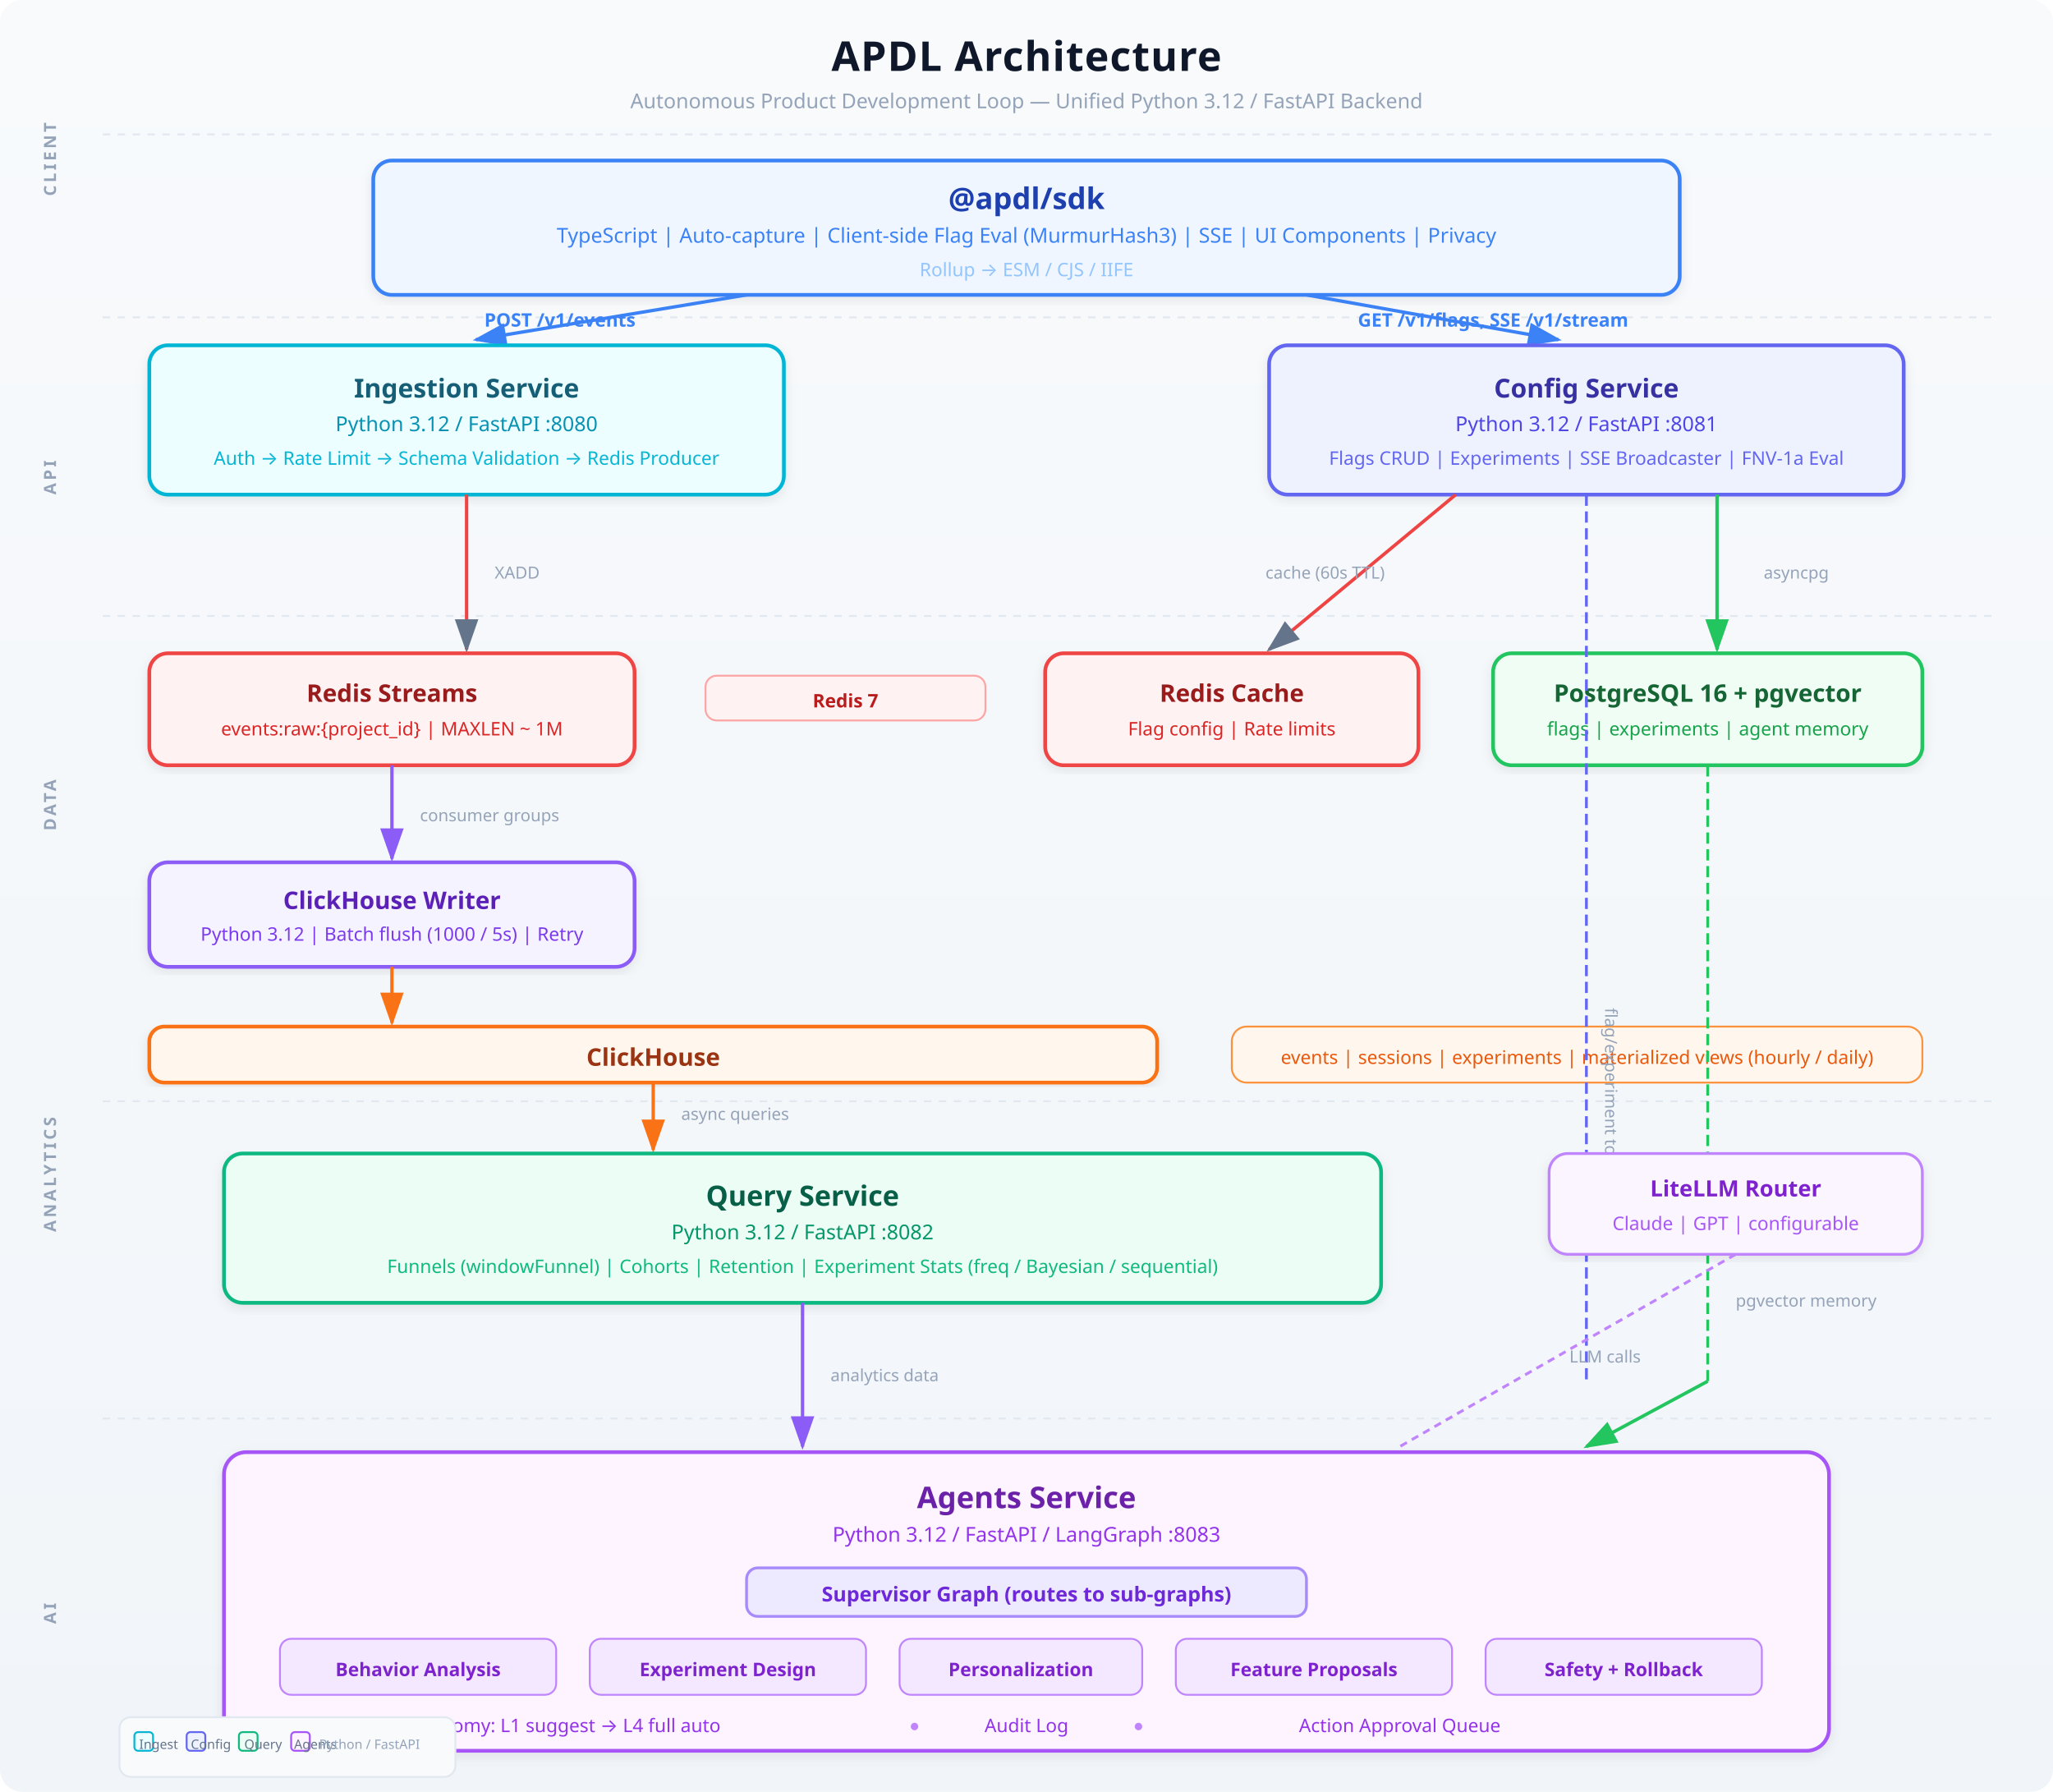
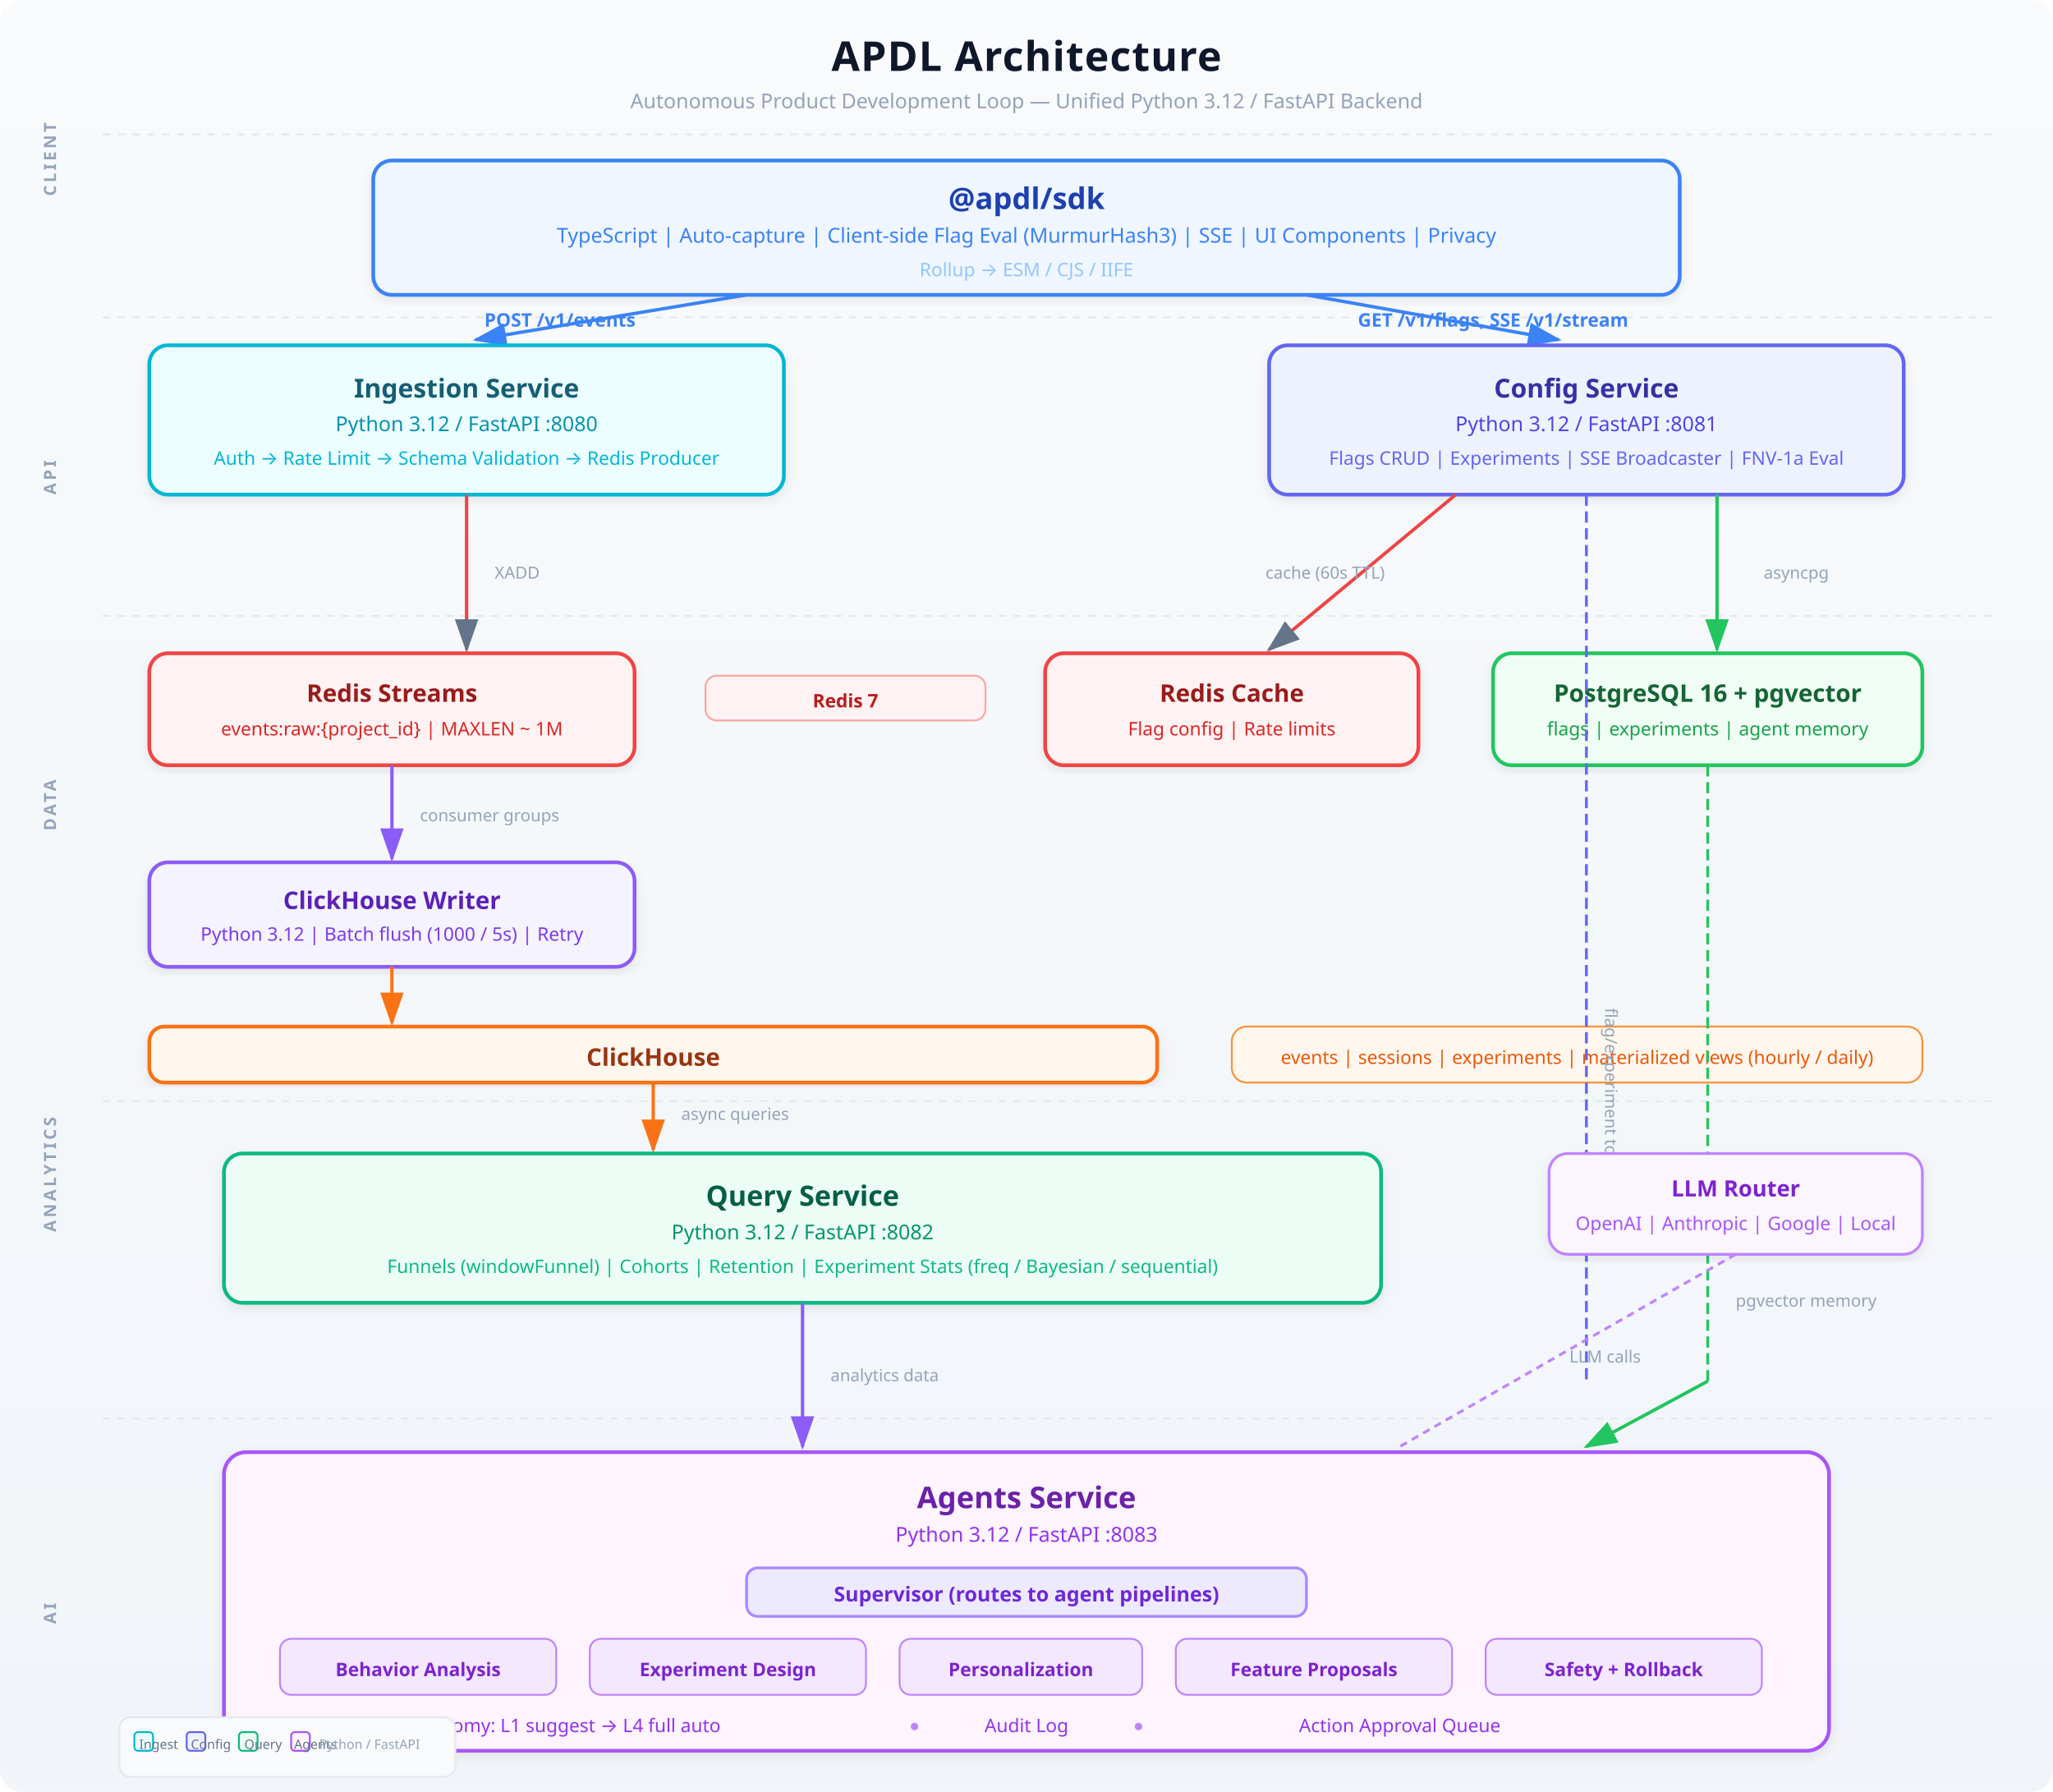
<svg xmlns="http://www.w3.org/2000/svg" viewBox="0 0 1100 960" font-family="'Segoe UI', system-ui, -apple-system, sans-serif">
  <defs>
    <marker id="arrow" markerWidth="10" markerHeight="7" refX="9" refY="3.5" orient="auto">
      <polygon points="0 0, 10 3.5, 0 7" fill="#64748b" />
    </marker>
    <marker id="arrow-blue" markerWidth="10" markerHeight="7" refX="9" refY="3.5" orient="auto">
      <polygon points="0 0, 10 3.5, 0 7" fill="#3b82f6" />
    </marker>
    <marker id="arrow-green" markerWidth="10" markerHeight="7" refX="9" refY="3.5" orient="auto">
      <polygon points="0 0, 10 3.5, 0 7" fill="#22c55e" />
    </marker>
    <marker id="arrow-purple" markerWidth="10" markerHeight="7" refX="9" refY="3.5" orient="auto">
      <polygon points="0 0, 10 3.5, 0 7" fill="#8b5cf6" />
    </marker>
    <marker id="arrow-orange" markerWidth="10" markerHeight="7" refX="9" refY="3.5" orient="auto">
      <polygon points="0 0, 10 3.5, 0 7" fill="#f97316" />
    </marker>
    <marker id="arrow-teal" markerWidth="10" markerHeight="7" refX="9" refY="3.5" orient="auto">
      <polygon points="0 0, 10 3.5, 0 7" fill="#0d9488" />
    </marker>
    <marker id="arrow-indigo" markerWidth="10" markerHeight="7" refX="9" refY="3.5" orient="auto">
      <polygon points="0 0, 10 3.5, 0 7" fill="#6366f1" />
    </marker>
    <filter id="shadow" x="-4%" y="-4%" width="108%" height="112%">
      <feDropShadow dx="0" dy="2" stdDeviation="3" flood-opacity="0.08" />
    </filter>
    <linearGradient id="bgGrad" x1="0" y1="0" x2="0" y2="1">
      <stop offset="0%" stop-color="#f8fafc" />
      <stop offset="100%" stop-color="#f1f5f9" />
    </linearGradient>
  </defs>
  <rect width="1100" height="960" fill="url(#bgGrad)" rx="12" />
  <text x="550" y="38" text-anchor="middle" font-size="22" font-weight="700" fill="#0f172a" letter-spacing="0.5">APDL Architecture</text>
  <text x="550" y="58" text-anchor="middle" font-size="11" fill="#94a3b8">Autonomous Product Development Loop  —  Unified Python 3.12 / FastAPI Backend</text>
  <text x="30" y="105" font-size="9" font-weight="700" fill="#94a3b8" letter-spacing="1.5" transform="rotate(-90, 30, 105)">CLIENT</text>
  <text x="30" y="265" font-size="9" font-weight="700" fill="#94a3b8" letter-spacing="1.5" transform="rotate(-90, 30, 265)">API</text>
  <text x="30" y="445" font-size="9" font-weight="700" fill="#94a3b8" letter-spacing="1.5" transform="rotate(-90, 30, 445)">DATA</text>
  <text x="30" y="660" font-size="9" font-weight="700" fill="#94a3b8" letter-spacing="1.5" transform="rotate(-90, 30, 660)">ANALYTICS</text>
  <text x="30" y="870" font-size="9" font-weight="700" fill="#94a3b8" letter-spacing="1.5" transform="rotate(-90, 30, 870)">AI</text>
  <line x1="55" y1="72" x2="1070" y2="72" stroke="#e2e8f0" stroke-width="1" stroke-dasharray="4,4" />
  <line x1="55" y1="170" x2="1070" y2="170" stroke="#e2e8f0" stroke-width="1" stroke-dasharray="4,4" />
  <line x1="55" y1="330" x2="1070" y2="330" stroke="#e2e8f0" stroke-width="1" stroke-dasharray="4,4" />
  <line x1="55" y1="590" x2="1070" y2="590" stroke="#e2e8f0" stroke-width="1" stroke-dasharray="4,4" />
  <line x1="55" y1="760" x2="1070" y2="760" stroke="#e2e8f0" stroke-width="1" stroke-dasharray="4,4" />
  <rect x="200" y="86" width="700" height="72" rx="10" fill="#eff6ff" stroke="#3b82f6" stroke-width="2" filter="url(#shadow)" />
  <text x="550" y="112" text-anchor="middle" font-size="16" font-weight="700" fill="#1e40af">@apdl/sdk</text>
  <text x="550" y="130" text-anchor="middle" font-size="11" fill="#3b82f6">TypeScript  |  Auto-capture  |  Client-side Flag Eval (MurmurHash3)  |  SSE  |  UI Components  |  Privacy</text>
  <text x="550" y="148" text-anchor="middle" font-size="10" fill="#93c5fd">Rollup → ESM / CJS / IIFE</text>
  <line x1="400" y1="158" x2="255" y2="182" stroke="#3b82f6" stroke-width="1.8" marker-end="url(#arrow-blue)" />
  <text x="300" y="175" text-anchor="middle" font-size="10" fill="#3b82f6" font-weight="600">POST /v1/events</text>
  <line x1="700" y1="158" x2="835" y2="182" stroke="#3b82f6" stroke-width="1.8" marker-end="url(#arrow-blue)" />
  <text x="800" y="175" text-anchor="middle" font-size="10" fill="#3b82f6" font-weight="600">GET /v1/flags, SSE /v1/stream</text>
  <rect x="80" y="185" width="340" height="80" rx="10" fill="#ecfeff" stroke="#06b6d4" stroke-width="2" filter="url(#shadow)" />
  <text x="250" y="213" text-anchor="middle" font-size="14" font-weight="700" fill="#155e75">Ingestion Service</text>
  <text x="250" y="231" text-anchor="middle" font-size="11" fill="#0891b2">Python 3.12 / FastAPI  :8080</text>
  <text x="250" y="249" text-anchor="middle" font-size="10" fill="#06b6d4">Auth → Rate Limit → Schema Validation → Redis Producer</text>
  <rect x="680" y="185" width="340" height="80" rx="10" fill="#eef2ff" stroke="#6366f1" stroke-width="2" filter="url(#shadow)" />
  <text x="850" y="213" text-anchor="middle" font-size="14" font-weight="700" fill="#3730a3">Config Service</text>
  <text x="850" y="231" text-anchor="middle" font-size="11" fill="#4f46e5">Python 3.12 / FastAPI  :8081</text>
  <text x="850" y="249" text-anchor="middle" font-size="10" fill="#6366f1">Flags CRUD  |  Experiments  |  SSE Broadcaster  |  FNV-1a Eval</text>
  <line x1="250" y1="265" x2="250" y2="348" stroke="#ef4444" stroke-width="1.8" marker-end="url(#arrow)" />
  <text x="265" y="310" text-anchor="start" font-size="9" fill="#94a3b8">XADD</text>
  <line x1="780" y1="265" x2="680" y2="348" stroke="#ef4444" stroke-width="1.8" marker-end="url(#arrow)" />
  <text x="710" y="310" text-anchor="middle" font-size="9" fill="#94a3b8">cache (60s TTL)</text>
  <line x1="920" y1="265" x2="920" y2="348" stroke="#22c55e" stroke-width="1.8" marker-end="url(#arrow-green)" />
  <text x="945" y="310" text-anchor="start" font-size="9" fill="#94a3b8">asyncpg</text>
  <rect x="80" y="350" width="260" height="60" rx="10" fill="#fef2f2" stroke="#ef4444" stroke-width="2" filter="url(#shadow)" />
  <text x="210" y="376" text-anchor="middle" font-size="13" font-weight="700" fill="#991b1b">Redis Streams</text>
  <text x="210" y="394" text-anchor="middle" font-size="10" fill="#dc2626">events:raw:{project_id}  |  MAXLEN ~ 1M</text>
  <rect x="560" y="350" width="200" height="60" rx="10" fill="#fef2f2" stroke="#ef4444" stroke-width="2" filter="url(#shadow)" />
  <text x="660" y="376" text-anchor="middle" font-size="13" font-weight="700" fill="#991b1b">Redis Cache</text>
  <text x="660" y="394" text-anchor="middle" font-size="10" fill="#dc2626">Flag config  |  Rate limits</text>
  <rect x="378" y="362" width="150" height="24" rx="6" fill="#fef2f2" stroke="#fca5a5" stroke-width="1" />
  <text x="453" y="379" text-anchor="middle" font-size="10" font-weight="600" fill="#b91c1c">Redis 7</text>
  <rect x="800" y="350" width="230" height="60" rx="10" fill="#f0fdf4" stroke="#22c55e" stroke-width="2" filter="url(#shadow)" />
  <text x="915" y="376" text-anchor="middle" font-size="13" font-weight="700" fill="#166534">PostgreSQL 16 + pgvector</text>
  <text x="915" y="394" text-anchor="middle" font-size="10" fill="#16a34a">flags | experiments | agent memory</text>
  <line x1="210" y1="410" x2="210" y2="460" stroke="#8b5cf6" stroke-width="1.8" marker-end="url(#arrow-purple)" />
  <text x="225" y="440" text-anchor="start" font-size="9" fill="#94a3b8">consumer groups</text>
  <rect x="80" y="462" width="260" height="56" rx="10" fill="#f5f3ff" stroke="#8b5cf6" stroke-width="2" filter="url(#shadow)" />
  <text x="210" y="487" text-anchor="middle" font-size="13" font-weight="700" fill="#5b21b6">ClickHouse Writer</text>
  <text x="210" y="504" text-anchor="middle" font-size="10" fill="#7c3aed">Python 3.12  |  Batch flush (1000 / 5s)  |  Retry</text>
  <line x1="210" y1="518" x2="210" y2="548" stroke="#f97316" stroke-width="1.8" marker-end="url(#arrow-orange)" />
  <rect x="80" y="550" width="540" height="30" rx="8" fill="#fff7ed" stroke="#f97316" stroke-width="2" filter="url(#shadow)" />
  <text x="350" y="571" text-anchor="middle" font-size="13" font-weight="700" fill="#9a3412">ClickHouse</text>
  <rect x="660" y="550" width="370" height="30" rx="8" fill="#fff7ed" stroke="#fb923c" stroke-width="1" />
  <text x="845" y="570" text-anchor="middle" font-size="10" fill="#ea580c">events  |  sessions  |  experiments  |  materialized views (hourly / daily)</text>
  <line x1="350" y1="580" x2="350" y2="616" stroke="#f97316" stroke-width="1.8" marker-end="url(#arrow-orange)" />
  <text x="365" y="600" text-anchor="start" font-size="9" fill="#94a3b8">async queries</text>
  <rect x="120" y="618" width="620" height="80" rx="10" fill="#ecfdf5" stroke="#10b981" stroke-width="2" filter="url(#shadow)" />
  <text x="430" y="646" text-anchor="middle" font-size="15" font-weight="700" fill="#065f46">Query Service</text>
  <text x="430" y="664" text-anchor="middle" font-size="11" fill="#059669">Python 3.12 / FastAPI  :8082</text>
  <text x="430" y="682" text-anchor="middle" font-size="10" fill="#10b981">Funnels (windowFunnel)  |  Cohorts  |  Retention  |  Experiment Stats (freq / Bayesian / sequential)</text>
  <line x1="850" y1="265" x2="850" y2="740" stroke="#6366f1" stroke-width="1.5" stroke-dasharray="6,3" />
  <text x="860" y="540" text-anchor="start" font-size="9" fill="#94a3b8" transform="rotate(90, 860, 540)">flag/experiment tools</text>
  <line x1="430" y1="698" x2="430" y2="775" stroke="#8b5cf6" stroke-width="1.8" marker-end="url(#arrow-purple)" />
  <text x="445" y="740" text-anchor="start" font-size="9" fill="#94a3b8">analytics data</text>
  <line x1="915" y1="410" x2="915" y2="740" stroke="#22c55e" stroke-width="1.5" stroke-dasharray="6,3" />
  <line x1="915" y1="740" x2="850" y2="775" stroke="#22c55e" stroke-width="1.8" marker-end="url(#arrow-green)" />
  <text x="930" y="700" text-anchor="start" font-size="9" fill="#94a3b8">pgvector memory</text>
  <rect x="830" y="618" width="200" height="54" rx="10" fill="#faf5ff" stroke="#c084fc" stroke-width="1.5" filter="url(#shadow)" />
-   <text x="930" y="641" text-anchor="middle" font-size="12" font-weight="700" fill="#7e22ce">LiteLLM Router</text>
-   <text x="930" y="659" text-anchor="middle" font-size="10" fill="#a855f7">Claude | GPT | configurable</text>
+   <text x="930" y="641" text-anchor="middle" font-size="12" font-weight="700" fill="#7e22ce">LLM Router</text>
+   <text x="930" y="659" text-anchor="middle" font-size="10" fill="#a855f7">OpenAI | Anthropic | Google | Local</text>
  <line x1="930" y1="672" x2="750" y2="775" stroke="#c084fc" stroke-width="1.5" stroke-dasharray="4,3" />
  <text x="860" y="730" text-anchor="middle" font-size="9" fill="#94a3b8">LLM calls</text>
  <rect x="120" y="778" width="860" height="160" rx="12" fill="#fdf4ff" stroke="#a855f7" stroke-width="2" filter="url(#shadow)" />
  <text x="550" y="808" text-anchor="middle" font-size="16" font-weight="700" fill="#6b21a8">Agents Service</text>
-   <text x="550" y="826" text-anchor="middle" font-size="11" fill="#9333ea">Python 3.12 / FastAPI / LangGraph  :8083</text>
+   <text x="550" y="826" text-anchor="middle" font-size="11" fill="#9333ea">Python 3.12 / FastAPI  :8083</text>
  <rect x="400" y="840" width="300" height="26" rx="6" fill="#ede9fe" stroke="#a78bfa" stroke-width="1.5" />
-   <text x="550" y="858" text-anchor="middle" font-size="11" font-weight="700" fill="#6d28d9">Supervisor Graph (routes to sub-graphs)</text>
+   <text x="550" y="858" text-anchor="middle" font-size="11" font-weight="700" fill="#6d28d9">Supervisor (routes to agent pipelines)</text>
  <rect x="150" y="878" width="148" height="30" rx="6" fill="#f3e8ff" stroke="#c084fc" stroke-width="1" />
  <text x="224" y="898" text-anchor="middle" font-size="10" font-weight="600" fill="#7e22ce">Behavior Analysis</text>
  <rect x="316" y="878" width="148" height="30" rx="6" fill="#f3e8ff" stroke="#c084fc" stroke-width="1" />
  <text x="390" y="898" text-anchor="middle" font-size="10" font-weight="600" fill="#7e22ce">Experiment Design</text>
  <rect x="482" y="878" width="130" height="30" rx="6" fill="#f3e8ff" stroke="#c084fc" stroke-width="1" />
  <text x="547" y="898" text-anchor="middle" font-size="10" font-weight="600" fill="#7e22ce">Personalization</text>
  <rect x="630" y="878" width="148" height="30" rx="6" fill="#f3e8ff" stroke="#c084fc" stroke-width="1" />
  <text x="704" y="898" text-anchor="middle" font-size="10" font-weight="600" fill="#7e22ce">Feature Proposals</text>
  <rect x="796" y="878" width="148" height="30" rx="6" fill="#f3e8ff" stroke="#c084fc" stroke-width="1" />
  <text x="870" y="898" text-anchor="middle" font-size="10" font-weight="600" fill="#7e22ce">Safety + Rollback</text>
  <text x="300" y="928" text-anchor="middle" font-size="10" fill="#9333ea">Autonomy: L1 suggest → L4 full auto</text>
  <circle cx="490" cy="925" r="2" fill="#c084fc" />
  <text x="550" y="928" text-anchor="middle" font-size="10" fill="#9333ea">Audit Log</text>
  <circle cx="610" cy="925" r="2" fill="#c084fc" />
  <text x="750" y="928" text-anchor="middle" font-size="10" fill="#9333ea">Action Approval Queue</text>
  <rect x="64" y="920" width="180" height="32" rx="6" fill="#f8fafc" stroke="#e2e8f0" stroke-width="1" />
  <rect x="72" y="928" width="10" height="10" rx="2" fill="#ecfeff" stroke="#06b6d4" stroke-width="1" />
  <rect x="100" y="928" width="10" height="10" rx="2" fill="#eef2ff" stroke="#6366f1" stroke-width="1" />
  <rect x="128" y="928" width="10" height="10" rx="2" fill="#ecfdf5" stroke="#10b981" stroke-width="1" />
  <rect x="156" y="928" width="10" height="10" rx="2" fill="#fdf4ff" stroke="#a855f7" stroke-width="1" />
  <text x="85" y="937" text-anchor="middle" font-size="7" fill="#64748b">Ingest</text>
  <text x="113" y="937" text-anchor="middle" font-size="7" fill="#64748b">Config</text>
  <text x="141" y="937" text-anchor="middle" font-size="7" fill="#64748b">Query</text>
  <text x="169" y="937" text-anchor="middle" font-size="7" fill="#64748b">Agents</text>
  <text x="198" y="937" text-anchor="middle" font-size="7" fill="#94a3b8">Python / FastAPI</text>
</svg>
